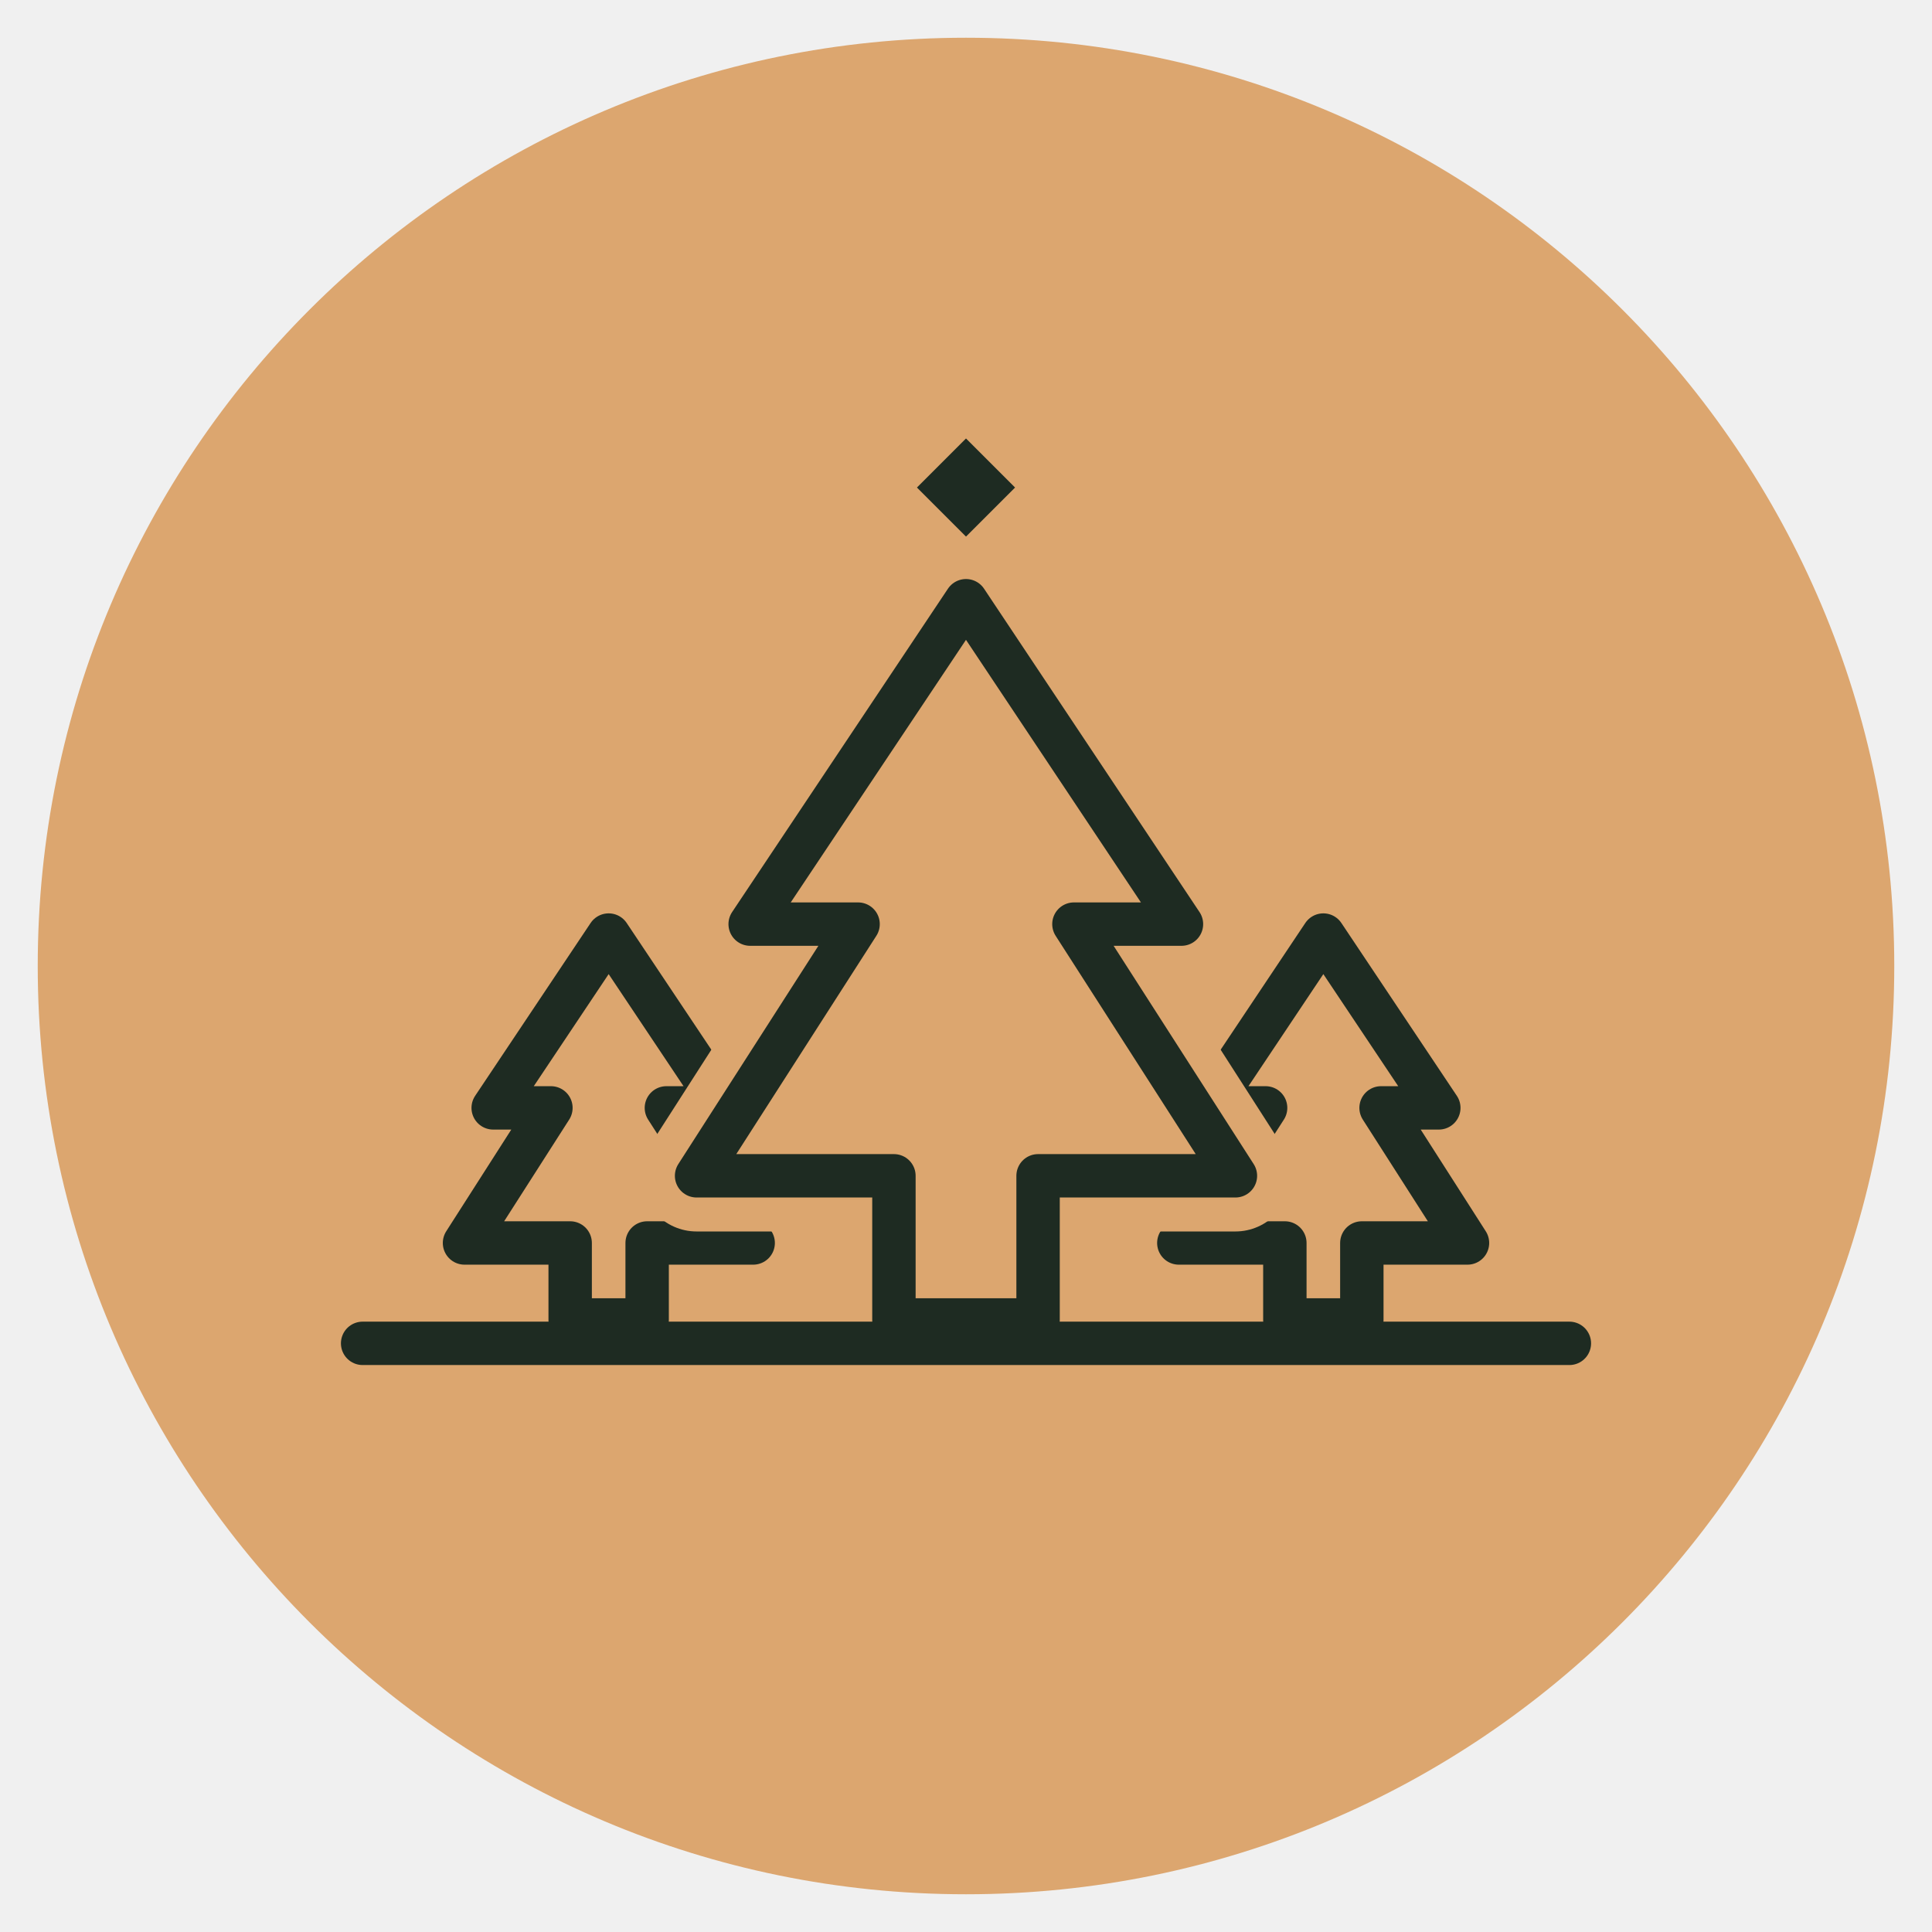
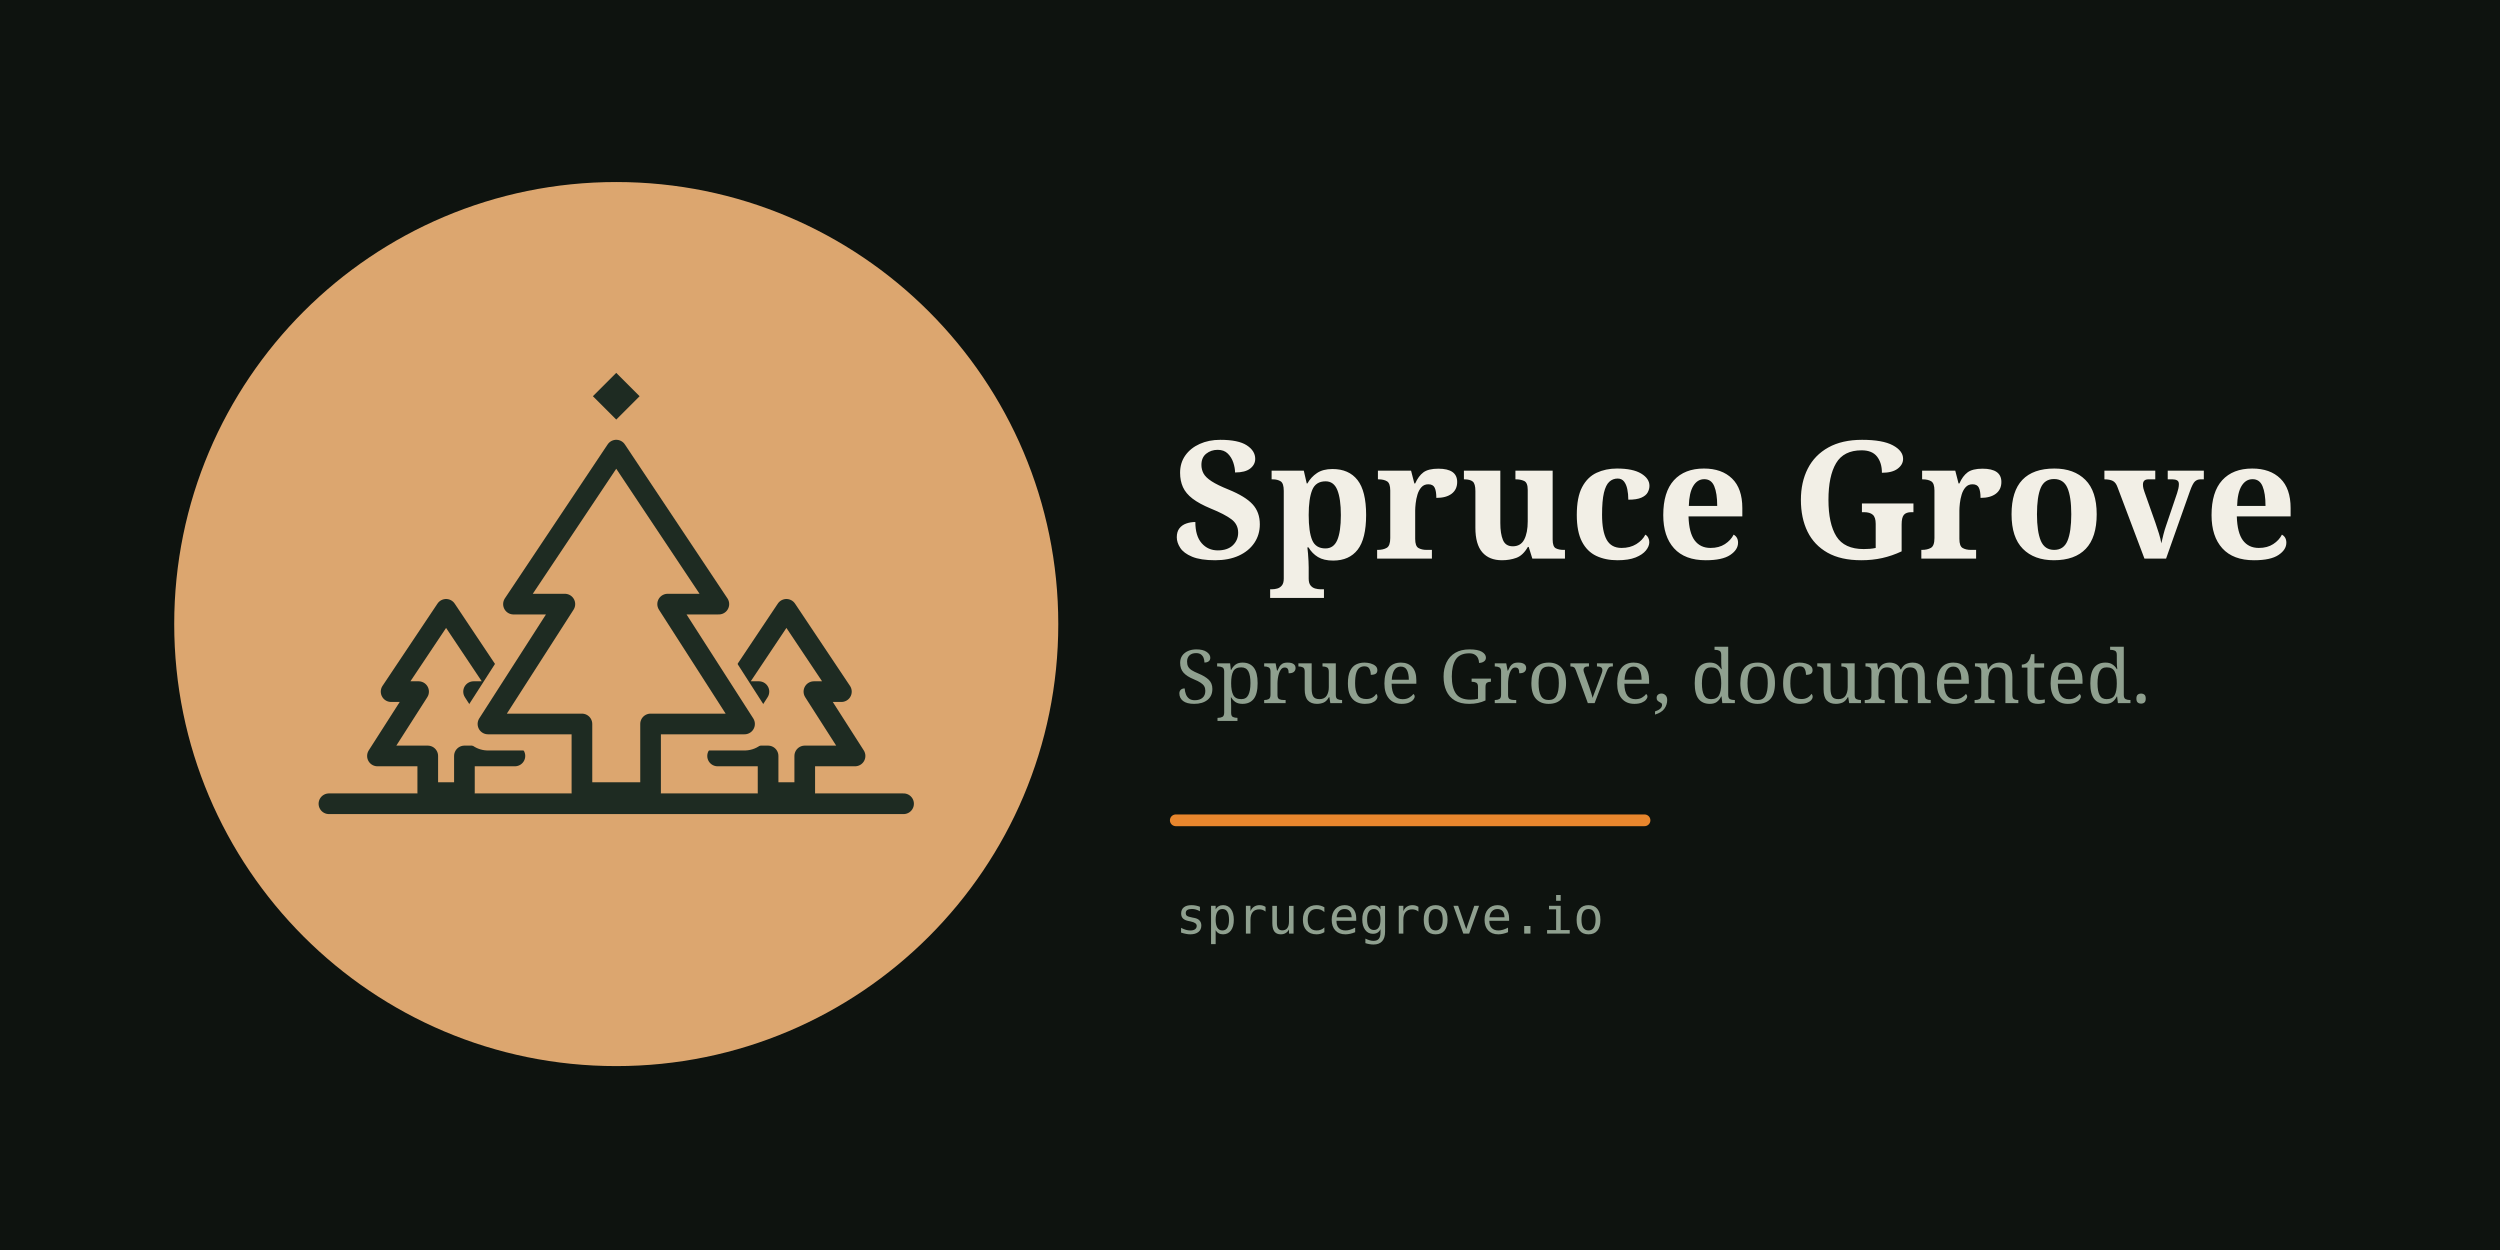
- <svg xmlns="http://www.w3.org/2000/svg" viewBox="0 0 512 512" role="img" aria-label="disc">
-   <defs>
-     <mask id="tuck">
-       <rect x="0" y="0" width="512" height="512" fill="white" />
-       <path d="M256.0 159.2 L198.8 244.9 L227.4 244.9 L184.6 311.6 L236.9 311.6 L236.9 349.8 L275.1 349.8 L275.1 311.6 L327.4 311.6 L284.6 244.9 L313.1 244.9 Z" fill="none" stroke="black" stroke-width="29.5" stroke-linejoin="round" stroke-linecap="round" />
-     </mask>
-   </defs>
-   <circle cx="256" cy="256" r="246" fill="#DCA66F" />
-   <path stroke="#1E2B22" stroke-width="11.5" stroke-linecap="round" fill="none" d="M96.1 356 H415.9" />
-   <g fill="none" stroke="#1E2B22" stroke-width="11.5" stroke-linejoin="round" stroke-linecap="round" mask="url(#tuck)">
-     <path d="M161.3 247.8 L130.7 293.6 L146.0 293.6 L123.1 329.4 L151.1 329.4 L151.1 349.8 L171.5 349.8 L171.5 329.4 L199.6 329.4 L176.6 293.6 L191.9 293.6 Z" />
-     <path d="M350.7 247.8 L320.1 293.6 L335.4 293.6 L312.4 329.4 L340.5 329.4 L340.5 349.8 L360.9 349.8 L360.9 329.4 L388.9 329.4 L366.0 293.6 L381.3 293.6 Z" />
+ <svg xmlns="http://www.w3.org/2000/svg" viewBox="0 0 1280 640">
+   <rect width="1280" height="640" fill="#0E130F" />
+   <g transform="translate(80,84) scale(0.92)">
+     <defs>
+       <mask id="tuck">
+         <rect x="0" y="0" width="512" height="512" fill="white" />
+         <path d="M256.0 159.2 L198.8 244.9 L227.4 244.9 L184.6 311.6 L236.9 311.6 L236.9 349.8 L275.1 349.8 L275.1 311.6 L327.4 311.6 L284.6 244.9 L313.1 244.9 Z" fill="none" stroke="black" stroke-width="29.5" stroke-linejoin="round" stroke-linecap="round" />
+       </mask>
+     </defs>
+     <circle cx="256" cy="256" r="246" fill="#DCA66F" />
+     <path stroke="#1E2B22" stroke-width="11.5" stroke-linecap="round" fill="none" d="M96.1 356 H415.9" />
+     <g fill="none" stroke="#1E2B22" stroke-width="11.5" stroke-linejoin="round" stroke-linecap="round" mask="url(#tuck)">
+       <path d="M161.3 247.8 L130.7 293.6 L146.0 293.6 L123.1 329.4 L151.1 329.4 L151.1 349.8 L171.5 349.8 L171.5 329.4 L199.6 329.4 L176.6 293.6 L191.9 293.6 Z" />
+       <path d="M350.7 247.8 L320.1 293.6 L335.4 293.6 L312.4 329.4 L340.5 329.4 L340.5 349.8 L360.9 349.8 L360.9 329.4 L388.9 329.4 L366.0 293.6 L381.3 293.6 Z" />
+     </g>
+     <path d="M256.0 159.2 L198.8 244.9 L227.4 244.9 L184.6 311.6 L236.9 311.6 L236.9 349.8 L275.1 349.8 L275.1 311.6 L327.4 311.6 L284.6 244.9 L313.1 244.9 Z" fill="none" stroke="#1E2B22" stroke-width="11.5" stroke-linejoin="round" stroke-linecap="round" />
+     <path d="M256 116.2 L269.0 129.2 L256 142.2 L243.0 129.2 Z" fill="#1E2B22" />
  </g>
-   <path d="M256.0 159.2 L198.8 244.9 L227.4 244.9 L184.6 311.6 L236.9 311.6 L236.9 349.8 L275.1 349.8 L275.1 311.6 L327.4 311.6 L284.6 244.9 L313.1 244.9 Z" fill="none" stroke="#1E2B22" stroke-width="11.5" stroke-linejoin="round" stroke-linecap="round" />
-   <path d="M256 116.2 L269.0 129.2 L256 142.2 L243.0 129.2 Z" fill="#1E2B22" />
+   <text x="600" y="286" font-family="Georgia, serif" font-size="84" fill="#F2EFE6" font-weight="700">Spruce Grove</text>
+   <text x="602" y="360" font-family="Georgia, serif" font-size="38" fill="#8FA08F">Spruce Grove, documented.</text>
+   <path d="M602 420 H842" stroke="#E8862D" stroke-width="6" stroke-linecap="round" />
+   <text x="602" y="478" font-family="Menlo, monospace" font-size="26" fill="#8FA08F">sprucegrove.io</text>
</svg>
